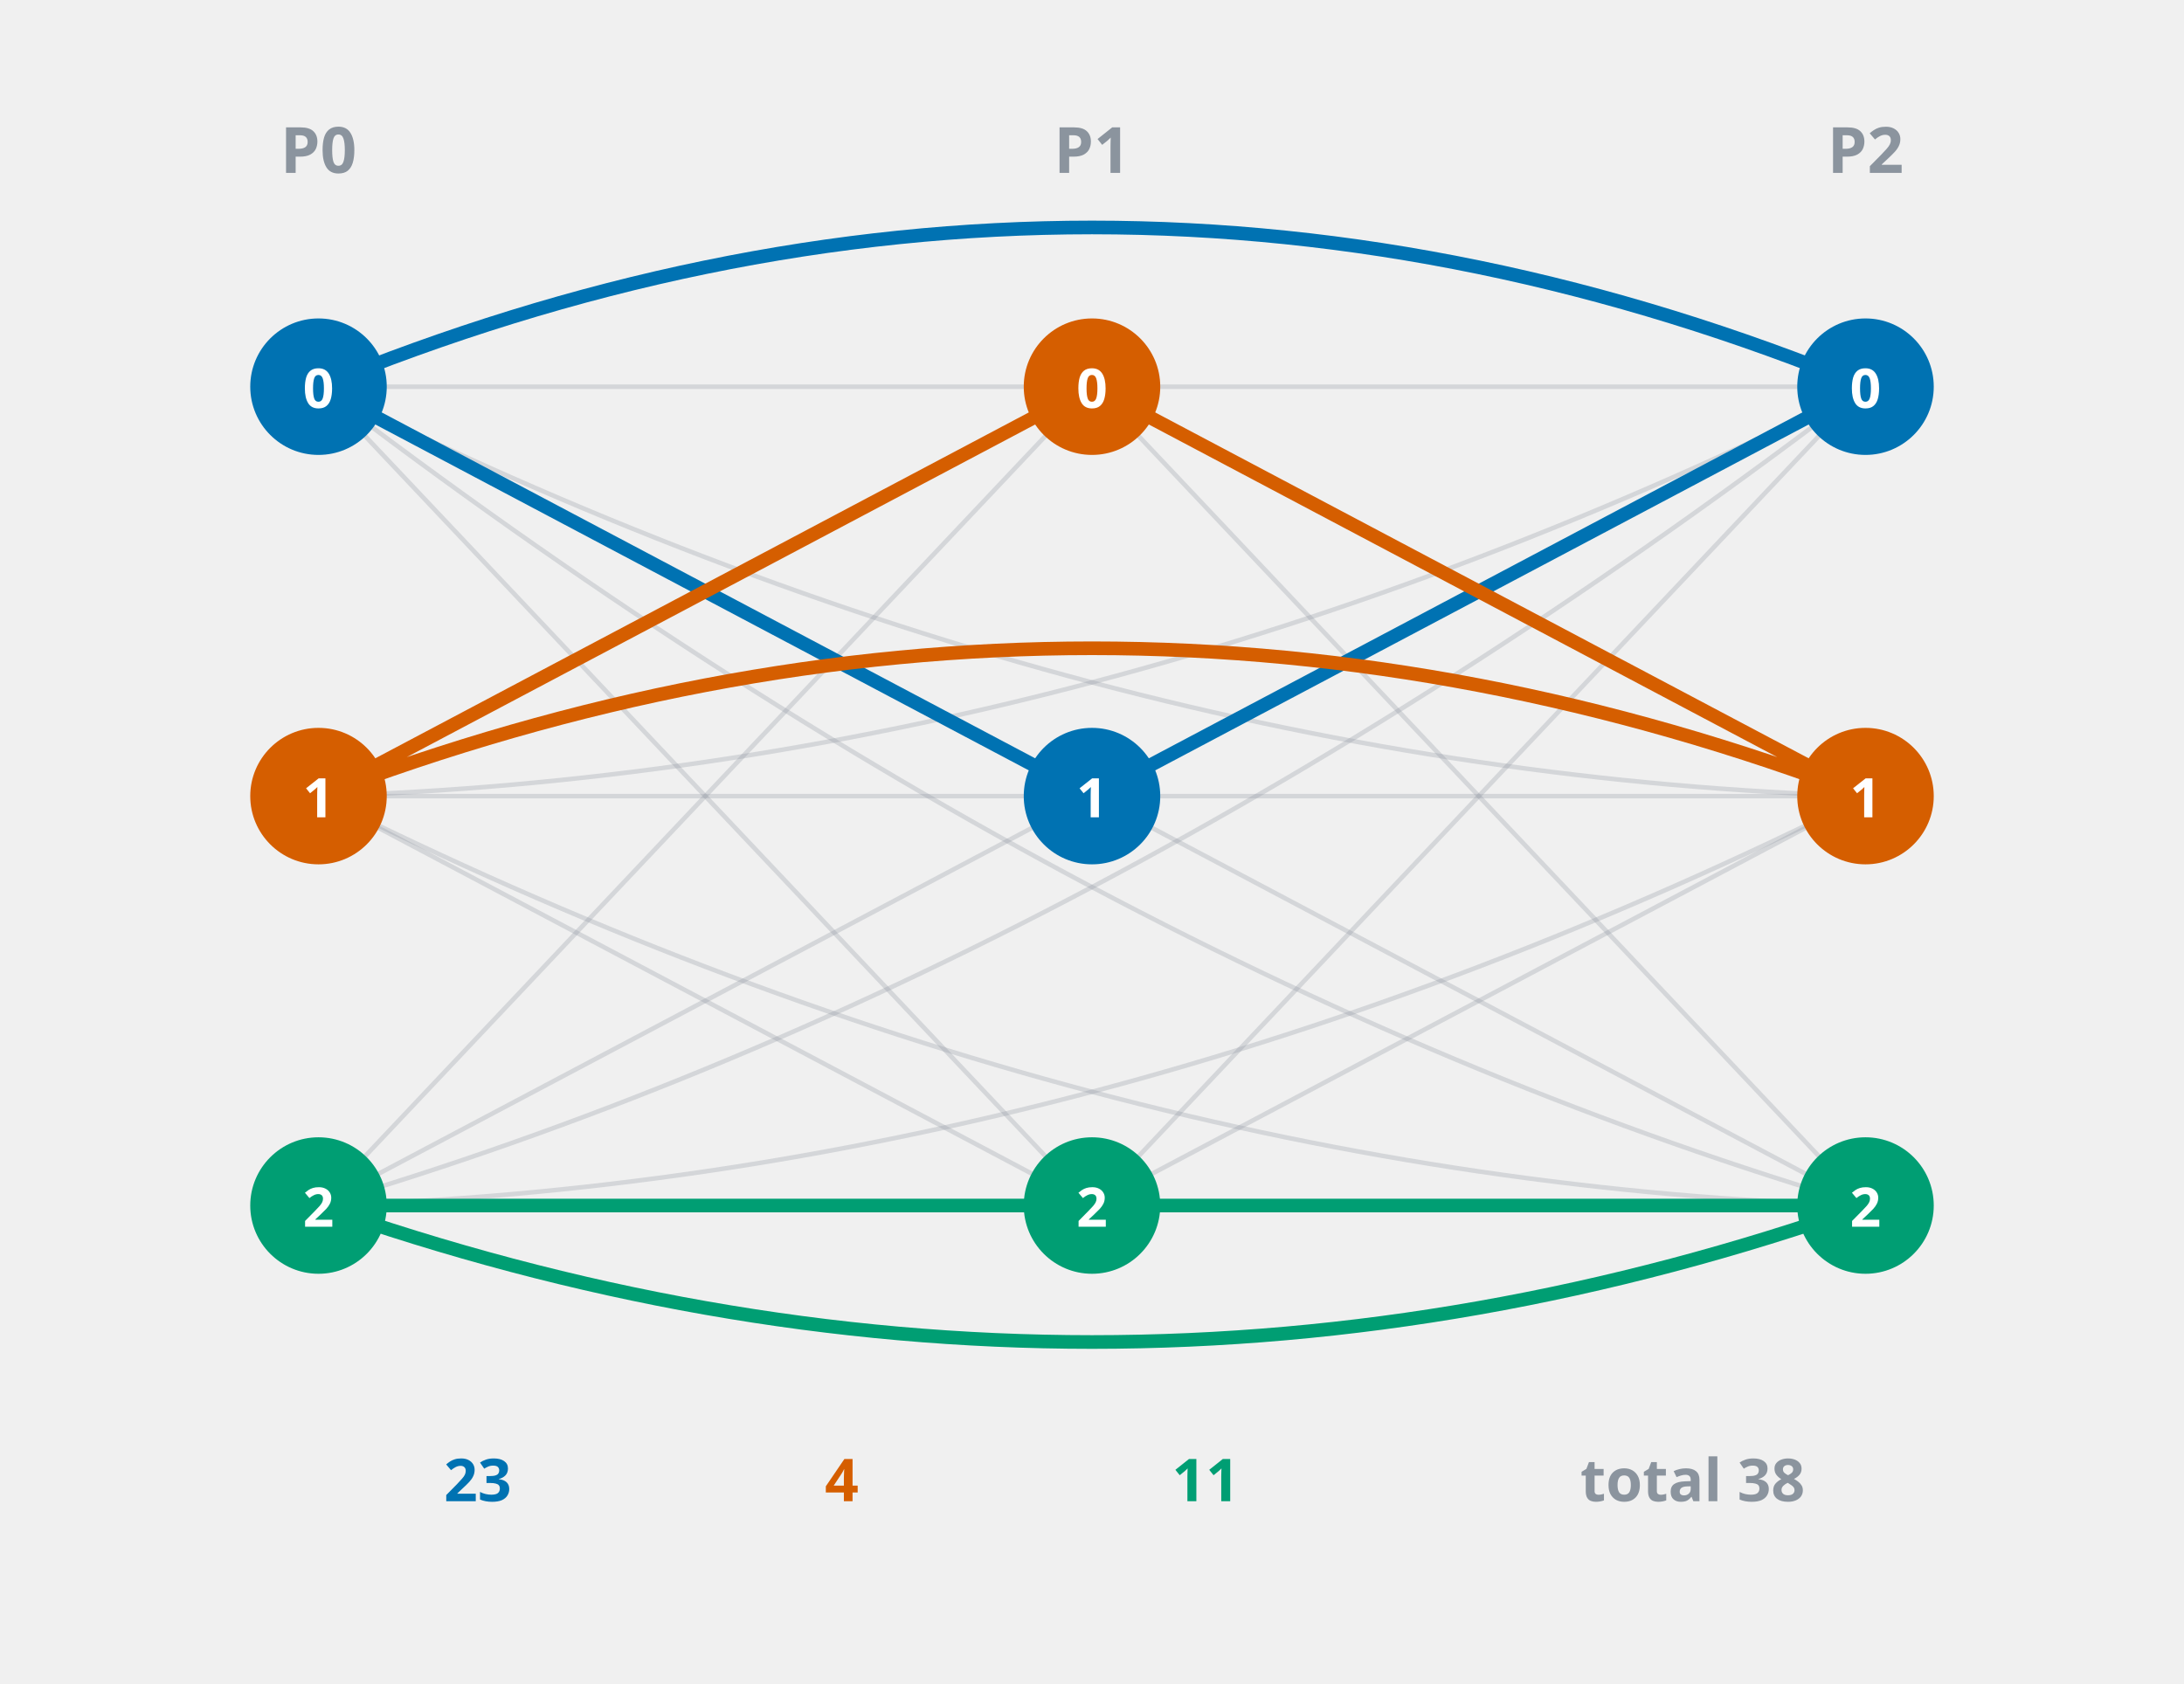
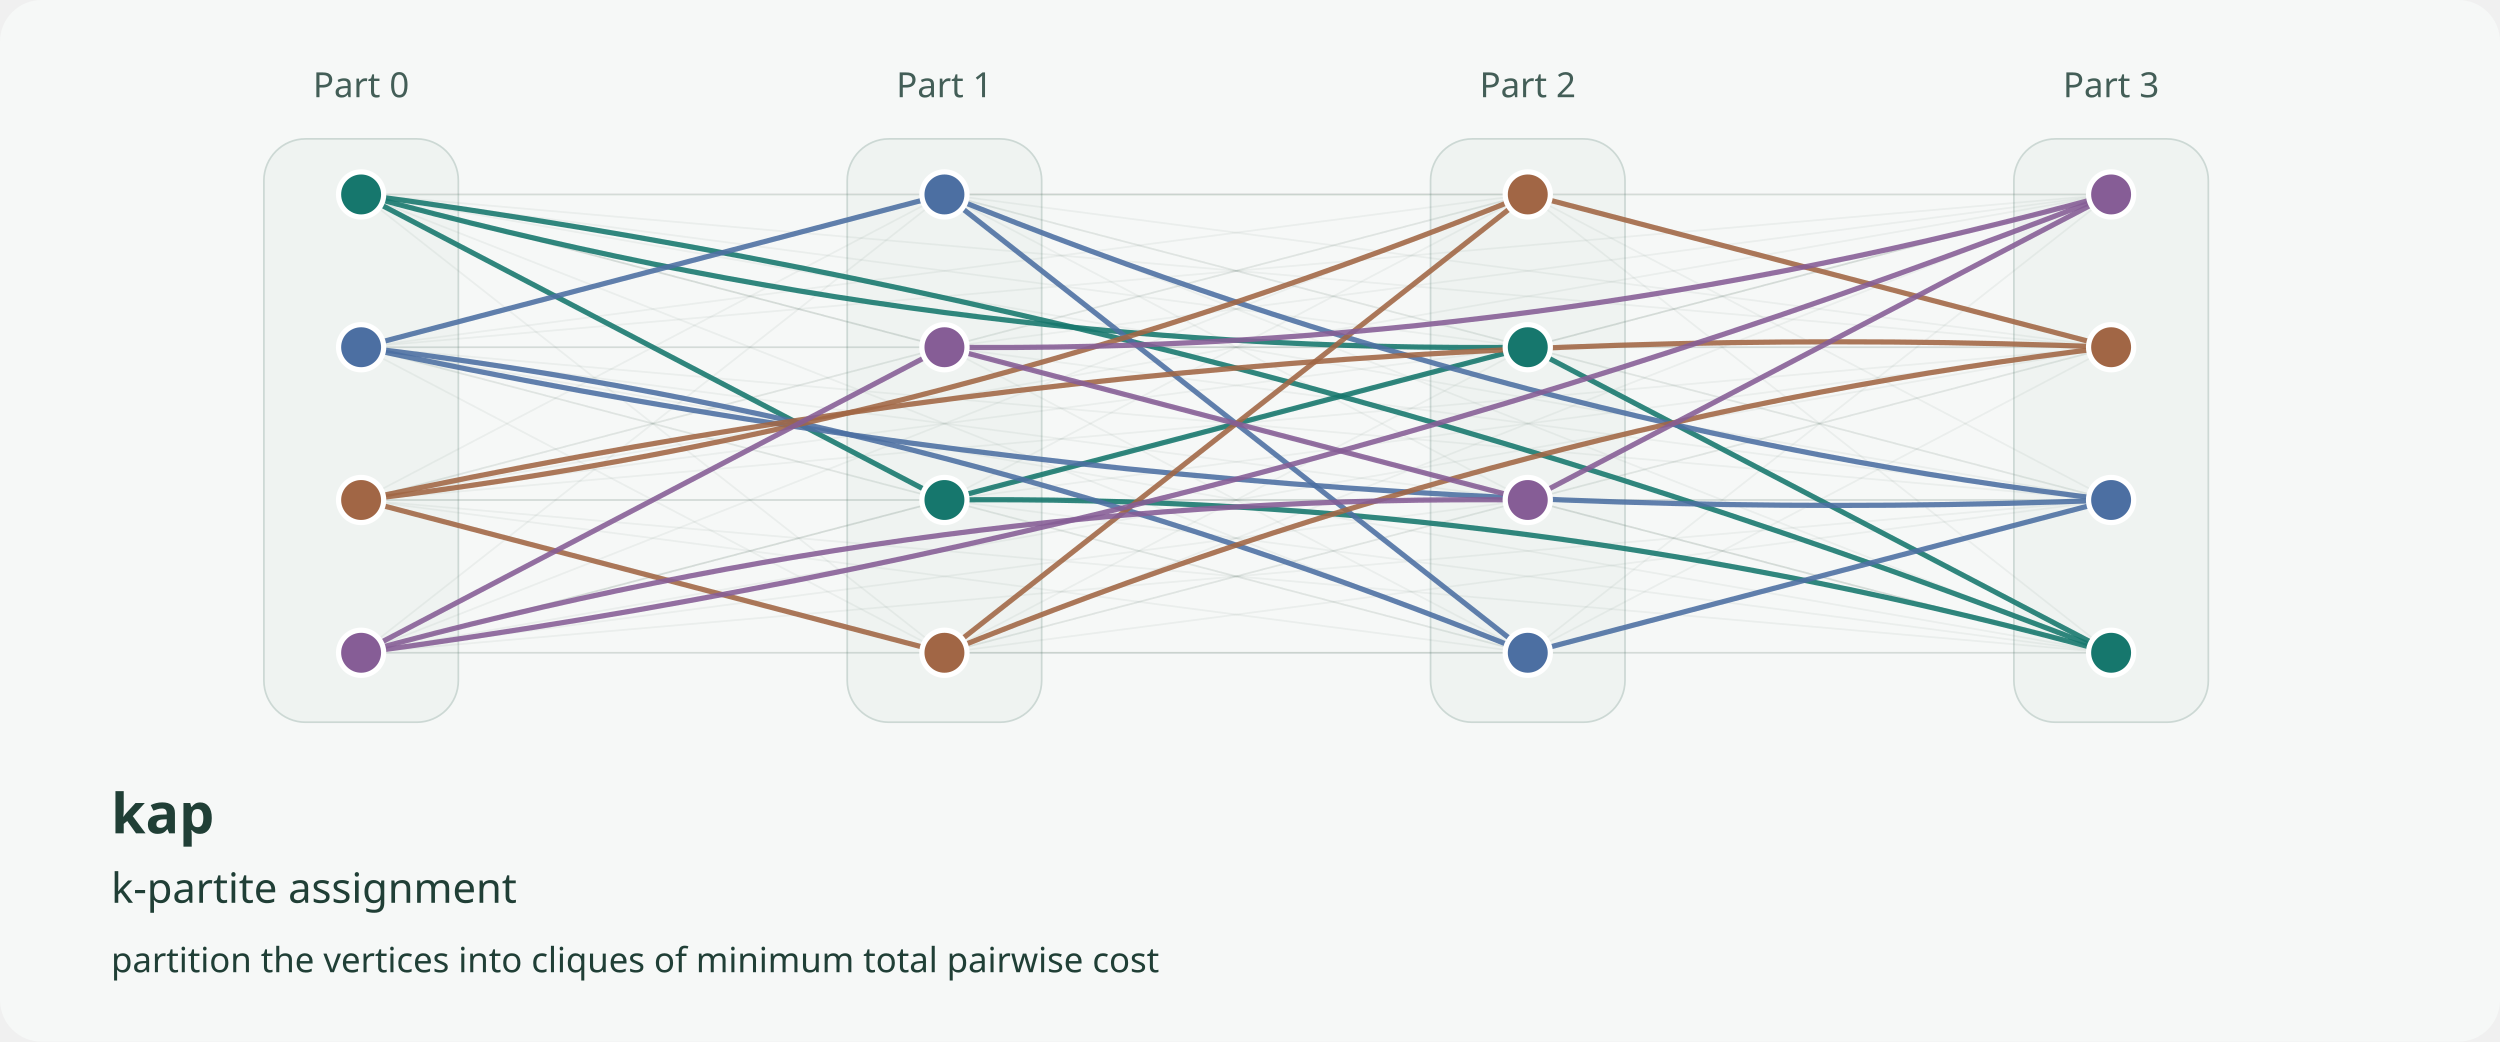
- <svg xmlns="http://www.w3.org/2000/svg" width="480" height="370" viewBox="0 0 480 370" role="img" aria-labelledby="title desc">
-   <style>
-     text { font-family: system-ui, sans-serif; }
-     .neutral { fill: #8b949e; }
-     .candidates { fill: none; stroke: #8b949e; stroke-width: 1; stroke-opacity: .28; }
-     .chosen { fill: none; stroke-width: 3; stroke-linecap: round; stroke-linejoin: round; }
-     .index { fill: white; font-size: 12px; font-weight: 650; text-anchor: middle; dominant-baseline: central; }
-   </style>
-   <g class="candidates">
-     <path d="M70 85 L240 85 M70 85 L240 175 M70 85 L240 265" />
-     <path d="M70 175 L240 85 M70 175 L240 175 M70 175 L240 265" />
-     <path d="M70 265 L240 85 M70 265 L240 175 M70 265 L240 265" />
-     <path d="M240 85 L410 85 M240 85 L410 175 M240 85 L410 265" />
-     <path d="M240 175 L410 85 M240 175 L410 175 M240 175 L410 265" />
-     <path d="M240 265 L410 85 M240 265 L410 175 M240 265 L410 265" />
-     <path d="M70 85 Q240 15 410 85 M70 85 Q240 170 410 175 M70 85 Q240 215 410 265" />
-     <path d="M70 175 Q240 170 410 85 M70 175 Q240 110 410 175 M70 175 Q240 260 410 265" />
-     <path d="M70 265 Q240 215 410 85 M70 265 Q240 260 410 175 M70 265 Q240 325 410 265" />
+ <svg xmlns="http://www.w3.org/2000/svg" width="1440" height="600" viewBox="0 0 1440 600" role="img" aria-labelledby="title desc">
+   <rect width="1440" height="600" rx="24" fill="#f6f8f7" />
+   <g fill="#e8eeec" fill-opacity=".55" stroke="#ccd8d4" stroke-width="1">
+     <rect x="152" y="80" width="112" height="336" rx="24" />
+     <rect x="488" y="80" width="112" height="336" rx="24" />
+     <rect x="824" y="80" width="112" height="336" rx="24" />
+     <rect x="1160" y="80" width="112" height="336" rx="24" />
  </g>
-   <g class="chosen">
-     <path stroke="#0072b2" d="M70 85 L240 175 L410 85 Q240 15 70 85" />
-     <path stroke="#d55e00" d="M70 175 L240 85 L410 175 Q240 110 70 175" />
-     <path stroke="#009e73" d="M70 265 L240 265 L410 265 Q240 325 70 265" />
+   <g font-family="system-ui, sans-serif" fill="#435e57" font-size="20" text-anchor="middle">
+     <text x="208" y="56">Part 0</text>
+     <text x="544" y="56">Part 1</text>
+     <text x="880" y="56">Part 2</text>
+     <text x="1216" y="56">Part 3</text>
  </g>
-   <g class="neutral" font-size="14" font-weight="600" text-anchor="middle">
-     <text x="70" y="38">P0</text>
-     <text x="240" y="38">P1</text>
-     <text x="410" y="38">P2</text>
+   <g fill="none" stroke="#566e65" stroke-width="1" stroke-opacity=".075">
+     <path d="M 208 112 L 544 112" />
+     <path d="M 208 112 L 544 200" />
+     <path d="M 208 112 L 544 288" />
+     <path d="M 208 112 L 544 376" />
+     <path d="M 208 200 L 544 112" />
+     <path d="M 208 200 L 544 200" />
+     <path d="M 208 200 L 544 288" />
+     <path d="M 208 200 L 544 376" />
+     <path d="M 208 288 L 544 112" />
+     <path d="M 208 288 L 544 200" />
+     <path d="M 208 288 L 544 288" />
+     <path d="M 208 288 L 544 376" />
+     <path d="M 208 376 L 544 112" />
+     <path d="M 208 376 L 544 200" />
+     <path d="M 208 376 L 544 288" />
+     <path d="M 208 376 L 544 376" />
+     <path d="M 208 112 L 880 112" />
+     <path d="M 208 112 L 880 200" />
+     <path d="M 208 112 L 880 288" />
+     <path d="M 208 112 L 880 376" />
+     <path d="M 208 200 L 880 112" />
+     <path d="M 208 200 L 880 200" />
+     <path d="M 208 200 L 880 288" />
+     <path d="M 208 200 L 880 376" />
+     <path d="M 208 288 L 880 112" />
+     <path d="M 208 288 L 880 200" />
+     <path d="M 208 288 L 880 288" />
+     <path d="M 208 288 L 880 376" />
+     <path d="M 208 376 L 880 112" />
+     <path d="M 208 376 L 880 200" />
+     <path d="M 208 376 L 880 288" />
+     <path d="M 208 376 L 880 376" />
+     <path d="M 208 112 L 1216 112" />
+     <path d="M 208 112 L 1216 200" />
+     <path d="M 208 112 L 1216 288" />
+     <path d="M 208 112 L 1216 376" />
+     <path d="M 208 200 L 1216 112" />
+     <path d="M 208 200 L 1216 200" />
+     <path d="M 208 200 L 1216 288" />
+     <path d="M 208 200 L 1216 376" />
+     <path d="M 208 288 L 1216 112" />
+     <path d="M 208 288 L 1216 200" />
+     <path d="M 208 288 L 1216 288" />
+     <path d="M 208 288 L 1216 376" />
+     <path d="M 208 376 L 1216 112" />
+     <path d="M 208 376 L 1216 200" />
+     <path d="M 208 376 L 1216 288" />
+     <path d="M 208 376 L 1216 376" />
+     <path d="M 544 112 L 880 112" />
+     <path d="M 544 112 L 880 200" />
+     <path d="M 544 112 L 880 288" />
+     <path d="M 544 112 L 880 376" />
+     <path d="M 544 200 L 880 112" />
+     <path d="M 544 200 L 880 200" />
+     <path d="M 544 200 L 880 288" />
+     <path d="M 544 200 L 880 376" />
+     <path d="M 544 288 L 880 112" />
+     <path d="M 544 288 L 880 200" />
+     <path d="M 544 288 L 880 288" />
+     <path d="M 544 288 L 880 376" />
+     <path d="M 544 376 L 880 112" />
+     <path d="M 544 376 L 880 200" />
+     <path d="M 544 376 L 880 288" />
+     <path d="M 544 376 L 880 376" />
+     <path d="M 544 112 L 1216 112" />
+     <path d="M 544 112 L 1216 200" />
+     <path d="M 544 112 L 1216 288" />
+     <path d="M 544 112 L 1216 376" />
+     <path d="M 544 200 L 1216 112" />
+     <path d="M 544 200 L 1216 200" />
+     <path d="M 544 200 L 1216 288" />
+     <path d="M 544 200 L 1216 376" />
+     <path d="M 544 288 L 1216 112" />
+     <path d="M 544 288 L 1216 200" />
+     <path d="M 544 288 L 1216 288" />
+     <path d="M 544 288 L 1216 376" />
+     <path d="M 544 376 L 1216 112" />
+     <path d="M 544 376 L 1216 200" />
+     <path d="M 544 376 L 1216 288" />
+     <path d="M 544 376 L 1216 376" />
+     <path d="M 880 112 L 1216 112" />
+     <path d="M 880 112 L 1216 200" />
+     <path d="M 880 112 L 1216 288" />
+     <path d="M 880 112 L 1216 376" />
+     <path d="M 880 200 L 1216 112" />
+     <path d="M 880 200 L 1216 200" />
+     <path d="M 880 200 L 1216 288" />
+     <path d="M 880 200 L 1216 376" />
+     <path d="M 880 288 L 1216 112" />
+     <path d="M 880 288 L 1216 200" />
+     <path d="M 880 288 L 1216 288" />
+     <path d="M 880 288 L 1216 376" />
+     <path d="M 880 376 L 1216 112" />
+     <path d="M 880 376 L 1216 200" />
+     <path d="M 880 376 L 1216 288" />
+     <path d="M 880 376 L 1216 376" />
  </g>
-   <g>
-     <circle cx="70" cy="85" r="15" fill="#0072b2" />
-     <circle cx="240" cy="175" r="15" fill="#0072b2" />
-     <circle cx="410" cy="85" r="15" fill="#0072b2" />
-     <circle cx="70" cy="175" r="15" fill="#d55e00" />
-     <circle cx="240" cy="85" r="15" fill="#d55e00" />
-     <circle cx="410" cy="175" r="15" fill="#d55e00" />
-     <circle cx="70" cy="265" r="15" fill="#009e73" />
-     <circle cx="240" cy="265" r="15" fill="#009e73" />
-     <circle cx="410" cy="265" r="15" fill="#009e73" />
+   <g fill="none" stroke="#16776d" stroke-width="3" stroke-opacity=".88" stroke-linecap="round">
+     <path d="M 208 112 L 544 288" />
+     <path d="M 208 112 Q 544 204 880 200" />
+     <path d="M 208 112 Q 712 180 1216 376" />
+     <path d="M 544 288 L 880 200" />
+     <path d="M 544 288 Q 880 284 1216 376" />
+     <path d="M 880 200 L 1216 376" />
  </g>
-   <g class="index">
-     <text x="70" y="85">0</text>
-     <text x="70" y="175">1</text>
-     <text x="70" y="265">2</text>
-     <text x="240" y="85">0</text>
-     <text x="240" y="175">1</text>
-     <text x="240" y="265">2</text>
-     <text x="410" y="85">0</text>
-     <text x="410" y="175">1</text>
-     <text x="410" y="265">2</text>
+   <g fill="none" stroke="#4c6fa2" stroke-width="3" stroke-opacity=".88" stroke-linecap="round">
+     <path d="M 208 200 L 544 112" />
+     <path d="M 208 200 Q 544 240 880 376" />
+     <path d="M 208 200 Q 712 308 1216 288" />
+     <path d="M 544 112 L 880 376" />
+     <path d="M 544 112 Q 880 248 1216 288" />
+     <path d="M 880 376 L 1216 288" />
  </g>
-   <g font-size="13" font-weight="600" text-anchor="middle">
-     <text x="105" y="330" fill="#0072b2">23</text>
-     <text x="185" y="330" fill="#d55e00">4</text>
-     <text x="265" y="330" fill="#009e73">11</text>
-     <text x="372" y="330" class="neutral">total 38</text>
+   <g fill="none" stroke="#a16645" stroke-width="3" stroke-opacity=".88" stroke-linecap="round">
+     <path d="M 208 288 L 544 376" />
+     <path d="M 208 288 Q 544 248 880 112" />
+     <path d="M 208 288 Q 712 180 1216 200" />
+     <path d="M 544 376 L 880 112" />
+     <path d="M 544 376 Q 880 240 1216 200" />
+     <path d="M 880 112 L 1216 200" />
+   </g>
+   <g fill="none" stroke="#865d96" stroke-width="3" stroke-opacity=".88" stroke-linecap="round">
+     <path d="M 208 376 L 544 200" />
+     <path d="M 208 376 Q 544 284 880 288" />
+     <path d="M 208 376 Q 712 308 1216 112" />
+     <path d="M 544 200 L 880 288" />
+     <path d="M 544 200 Q 880 204 1216 112" />
+     <path d="M 880 288 L 1216 112" />
+   </g>
+   <g stroke="#ffffff" stroke-width="3">
+     <circle cx="208" cy="112" r="13" fill="#16776d" />
+     <circle cx="544" cy="288" r="13" fill="#16776d" />
+     <circle cx="880" cy="200" r="13" fill="#16776d" />
+     <circle cx="1216" cy="376" r="13" fill="#16776d" />
+     <circle cx="208" cy="200" r="13" fill="#4c6fa2" />
+     <circle cx="544" cy="112" r="13" fill="#4c6fa2" />
+     <circle cx="880" cy="376" r="13" fill="#4c6fa2" />
+     <circle cx="1216" cy="288" r="13" fill="#4c6fa2" />
+     <circle cx="208" cy="288" r="13" fill="#a16645" />
+     <circle cx="544" cy="376" r="13" fill="#a16645" />
+     <circle cx="880" cy="112" r="13" fill="#a16645" />
+     <circle cx="1216" cy="200" r="13" fill="#a16645" />
+     <circle cx="208" cy="376" r="13" fill="#865d96" />
+     <circle cx="544" cy="200" r="13" fill="#865d96" />
+     <circle cx="880" cy="288" r="13" fill="#865d96" />
+     <circle cx="1216" cy="112" r="13" fill="#865d96" />
+   </g>
+   <g font-family="system-ui, sans-serif" fill="#203f36">
+     <text x="64" y="480" font-size="32" font-weight="700">kap</text>
+     <text x="64" y="520" font-size="24">k-partite assignment</text>
+     <text x="64" y="560" font-size="20">partition the vertices into cliques of minimum total pairwise cost</text>
  </g>
</svg>
